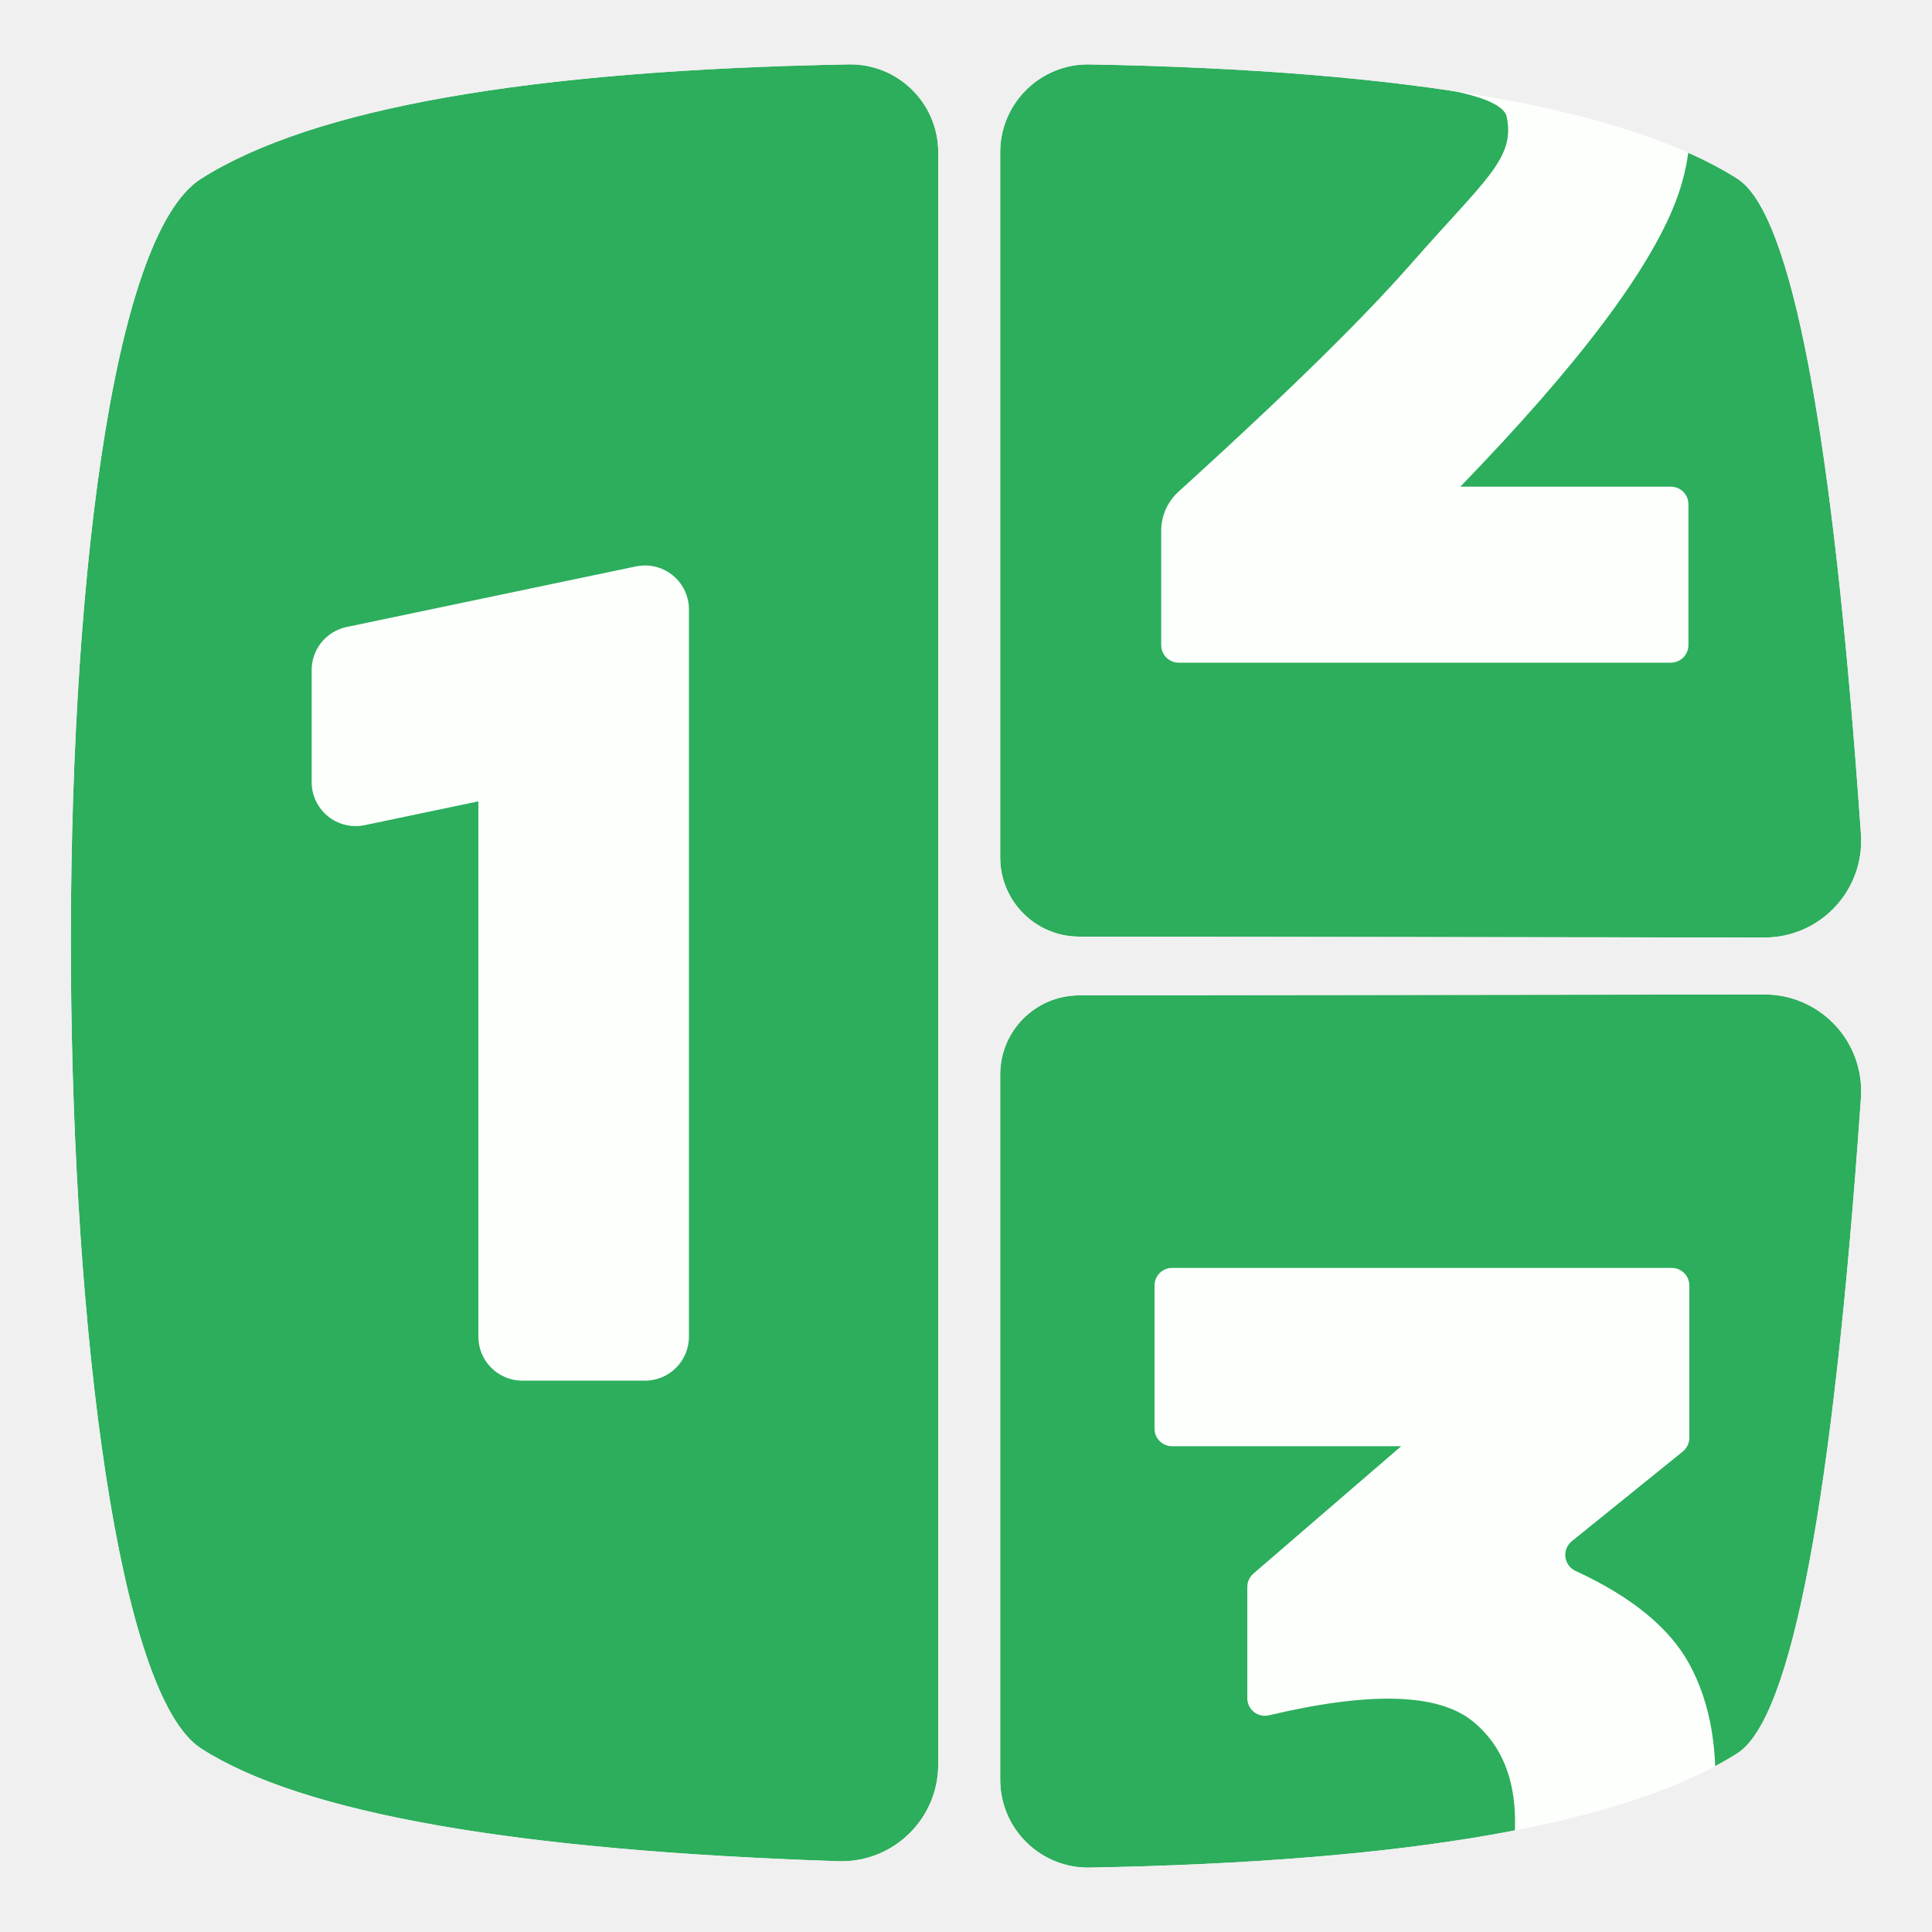
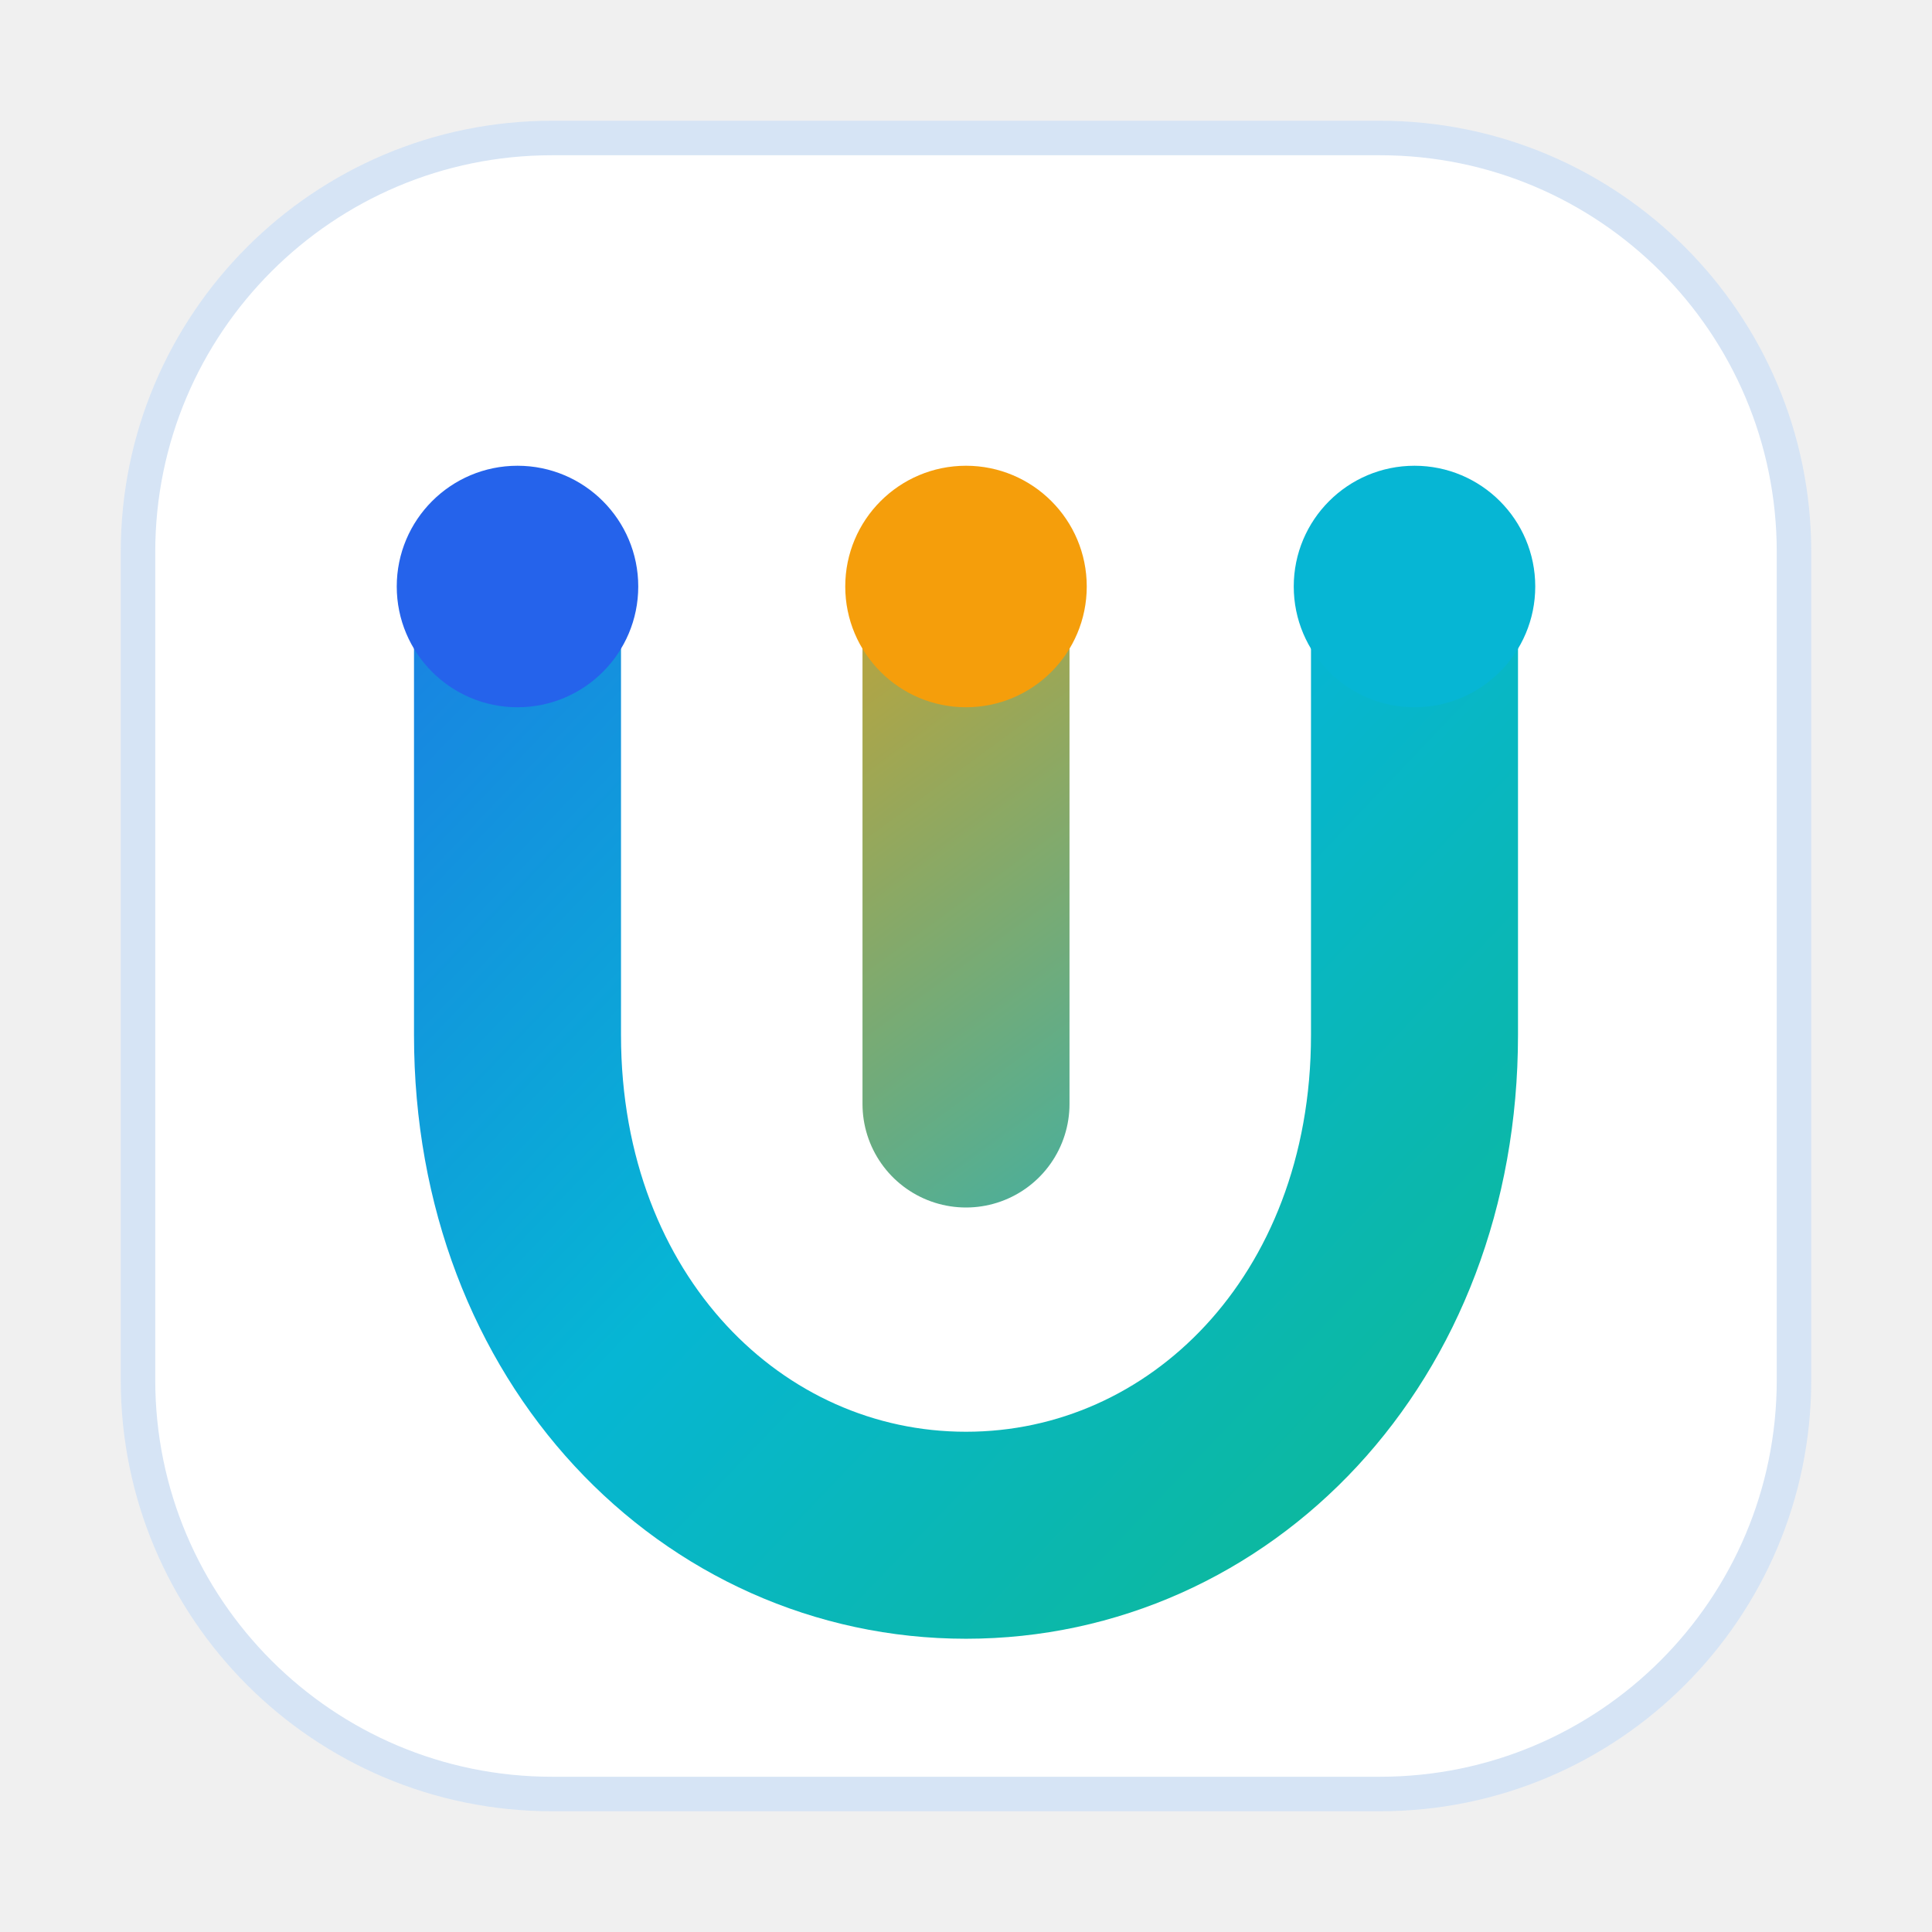
- <svg xmlns="http://www.w3.org/2000/svg" xmlns:xlink="http://www.w3.org/1999/xlink" width="600px" height="600px" viewBox="0 0 600 600" version="1.1">
+ <svg xmlns="http://www.w3.org/2000/svg" width="112" height="112" viewBox="0 0 112 112" fill="none" role="img" aria-label="Userovo">
  <defs>
-     <path d="M525.934,288.842 C542.518,288.821 555.979,302.255 556,318.848 C556,319.557 555.977,320.265 555.929,320.971 C547.247,445.966 534.441,513.815 517.513,524.519 C482.976,546.358 415.942,558.184 316.415,559.995 C301.341,560.269 288.9,548.264 288.625,533.182 C288.621,533.017 288.621,532.851 288.621,532.685 L288.621,313.706 C288.621,300.141 299.6,289.141 313.156,289.123 L525.934,288.842 Z M269.372,26.822 L269.376,27.07 L269.376,527.982 C269.376,544.577 255.933,558.027 239.35,558.027 C239.021,558.027 238.691,558.027 238.364,558.012 C137.623,554.701 71.664,543.041 40.485,523.031 C-10.924,490.037 -16.006,71.205 40.485,35.484 C75.022,13.645 142.055,1.82 241.583,0.004 C256.656,-0.265 269.097,11.739 269.372,26.822 Z M315.913,0.004 L316.415,0.009 C415.942,1.82 482.976,13.645 517.513,35.484 C534.441,46.188 547.247,114.038 555.929,239.032 C555.977,239.739 556,240.446 556,241.155 C555.979,257.748 542.518,271.182 525.934,271.161 L313.156,270.88 C299.6,270.862 288.621,259.862 288.621,246.298 L288.621,27.318 C288.621,27.153 288.621,26.988 288.625,26.822 C288.9,11.739 301.341,-0.265 316.415,0.009 L315.913,0.004 Z" id="path-1" />
+     <linearGradient id="userovo-mark-a" x1="10" y1="16" x2="96" y2="98" gradientUnits="userSpaceOnUse">
+       <stop stop-color="#2563EB" />
+       <stop offset="0.52" stop-color="#06B6D4" />
+       <stop offset="1" stop-color="#10B981" />
+     </linearGradient>
+     <linearGradient id="userovo-mark-b" x1="34" y1="24" x2="78" y2="84" gradientUnits="userSpaceOnUse">
+       <stop stop-color="#F59E0B" />
+       <stop offset="1" stop-color="#06B6D4" />
+     </linearGradient>
  </defs>
-   <g id="Artboard-Copy" stroke="none" stroke-width="1" fill="none" fill-rule="evenodd">
-     <g id="Clipped-Copy" transform="translate(22, 20)">
-       <mask id="mask-2" fill="white">
-         <use xlink:href="#path-1" />
-       </mask>
-       <g id="Shape" />
-       <g id="Group" mask="url(#mask-2)">
-         <g transform="translate(0, -31)" id="Shape">
-           <path d="M525.934,319.836 C542.518,319.815 555.979,333.249 556,349.843 C556,350.552 555.977,351.26 555.929,351.966 C547.247,476.963 534.441,544.814 517.513,555.518 C482.976,577.358 415.942,589.184 316.415,590.995 C301.341,591.269 288.9,579.264 288.625,564.182 C288.621,564.016 288.621,563.851 288.621,563.684 L288.621,344.7 C288.621,331.136 299.6,320.135 313.156,320.117 L525.934,319.836 Z M269.372,57.811 L269.376,58.059 L269.376,558.981 C269.376,575.576 255.933,589.027 239.35,589.027 C239.021,589.027 238.691,589.027 238.364,589.012 C137.623,585.701 71.664,574.041 40.485,554.03 C-10.924,521.035 -16.006,102.194 40.485,66.473 C75.022,44.633 142.055,32.808 241.583,30.993 C256.656,30.723 269.097,42.728 269.372,57.811 Z M315.913,30.993 L316.415,30.997 C415.942,32.808 482.976,44.633 517.513,66.473 C534.441,77.177 547.247,145.028 555.929,270.025 C555.977,270.733 556,271.44 556,272.148 C555.979,288.742 542.518,302.176 525.934,302.155 L313.156,301.874 C299.6,301.856 288.621,290.856 288.621,277.291 L288.621,58.307 C288.621,58.142 288.621,57.976 288.625,57.811 C288.9,42.728 301.341,30.723 316.415,30.997 L315.913,30.993 Z" fill="#2CAE5C" fill-rule="nonzero" />
-           <path d="M497.181,404.763 C500.196,404.763 502.64,407.208 502.64,410.226 L502.64,457.531 C502.64,459.182 501.894,460.743 500.611,461.781 L466.141,489.642 C465.487,490.17 464.964,490.842 464.614,491.605 C463.351,494.346 464.549,497.59 467.286,498.853 C484.712,506.889 496.497,516.536 502.64,527.791 C509.204,539.82 511.782,554.723 510.374,572.502 C510.183,574.924 508.415,576.928 506.037,577.42 L447.421,589.539 C450.697,569.226 446.599,554.506 435.129,545.379 C424.407,536.849 403.39,536.29 372.075,543.706 C371.664,543.805 371.241,543.854 370.818,543.854 C367.803,543.854 365.359,541.407 365.359,538.391 L365.359,503.832 C365.359,502.241 366.052,500.732 367.255,499.694 L413.141,460.141 L342.006,460.141 C338.991,460.141 336.547,457.694 336.547,454.678 L336.547,410.226 C336.547,407.208 338.991,404.763 342.006,404.763 L497.181,404.763 Z M191.671,197.467 C191.863,198.388 191.96,199.325 191.96,200.266 L191.96,426.117 C191.96,433.661 185.85,439.775 178.312,439.775 L140.211,439.775 C132.674,439.775 126.563,433.661 126.563,426.117 L126.563,259.867 L91.235,267.268 C83.857,268.813 76.624,264.081 75.08,256.699 C74.887,255.778 74.79,254.84 74.79,253.901 L74.79,219.09 C74.79,212.625 79.319,207.047 85.643,205.722 L175.516,186.898 C182.895,185.353 190.127,190.085 191.671,197.467 Z M415.957,2.006 C447.981,-1.145 471.623,-0.584 486.885,3.689 C488.267,4.076 489.441,4.991 490.153,6.237 L490.66,7.132 C503.717,30.396 506.353,52.396 498.568,73.131 C490.473,94.696 468.122,124.366 431.515,162.142 L496.896,162.142 C499.911,162.142 502.355,164.587 502.355,167.605 L502.355,211.337 C502.355,214.354 499.911,216.8 496.896,216.8 L344.079,216.8 C341.065,216.8 338.62,214.354 338.62,211.337 L338.62,175.836 C338.62,171.212 340.572,166.802 343.996,163.696 C363.591,145.917 379.978,130.446 393.156,117.284 L394.755,115.684 C403.19,107.211 410.258,99.723 415.957,93.22 C439.313,66.571 448.612,60.321 445.922,47.274 C445.153,43.545 437.435,40.213 421.512,37.937 C411.908,36.575 398.356,27.147 380.413,8.877 L379.672,8.118 L380.723,7.856 C391.024,5.323 402.217,3.429 414.304,2.173 L415.957,2.006 Z M378.907,7.335 L379.663,8.111 L379.672,8.118 L379.324,8.206 C370.962,10.326 363.198,12.874 356.031,15.85 C355.911,15.9 355.773,15.843 355.723,15.722 C355.678,15.611 355.723,15.483 355.828,15.425 L372.365,6.349 C374.519,5.167 377.197,5.57 378.907,7.335 Z" fill="#FCFFFC" fill-rule="evenodd" />
-         </g>
-       </g>
-     </g>
-   </g>
+   <rect x="8" y="8" width="96" height="96" rx="24" fill="#FFFFFF" />
+   <rect x="8" y="8" width="96" height="96" rx="24" stroke="#D6E4F5" stroke-width="2" />
+   <path d="M30 34v26c0 17.1 11.9 29 26 29s26-11.9 26-29V34" stroke="url(#userovo-mark-a)" stroke-width="12" stroke-linecap="round" />
+   <path d="M56 34v30" stroke="url(#userovo-mark-b)" stroke-width="12" stroke-linecap="round" />
+   <circle cx="30" cy="34" r="7" fill="#2563EB" />
+   <circle cx="56" cy="34" r="7" fill="#F59E0B" />
+   <circle cx="82" cy="34" r="7" fill="#06B6D4" />
</svg>
